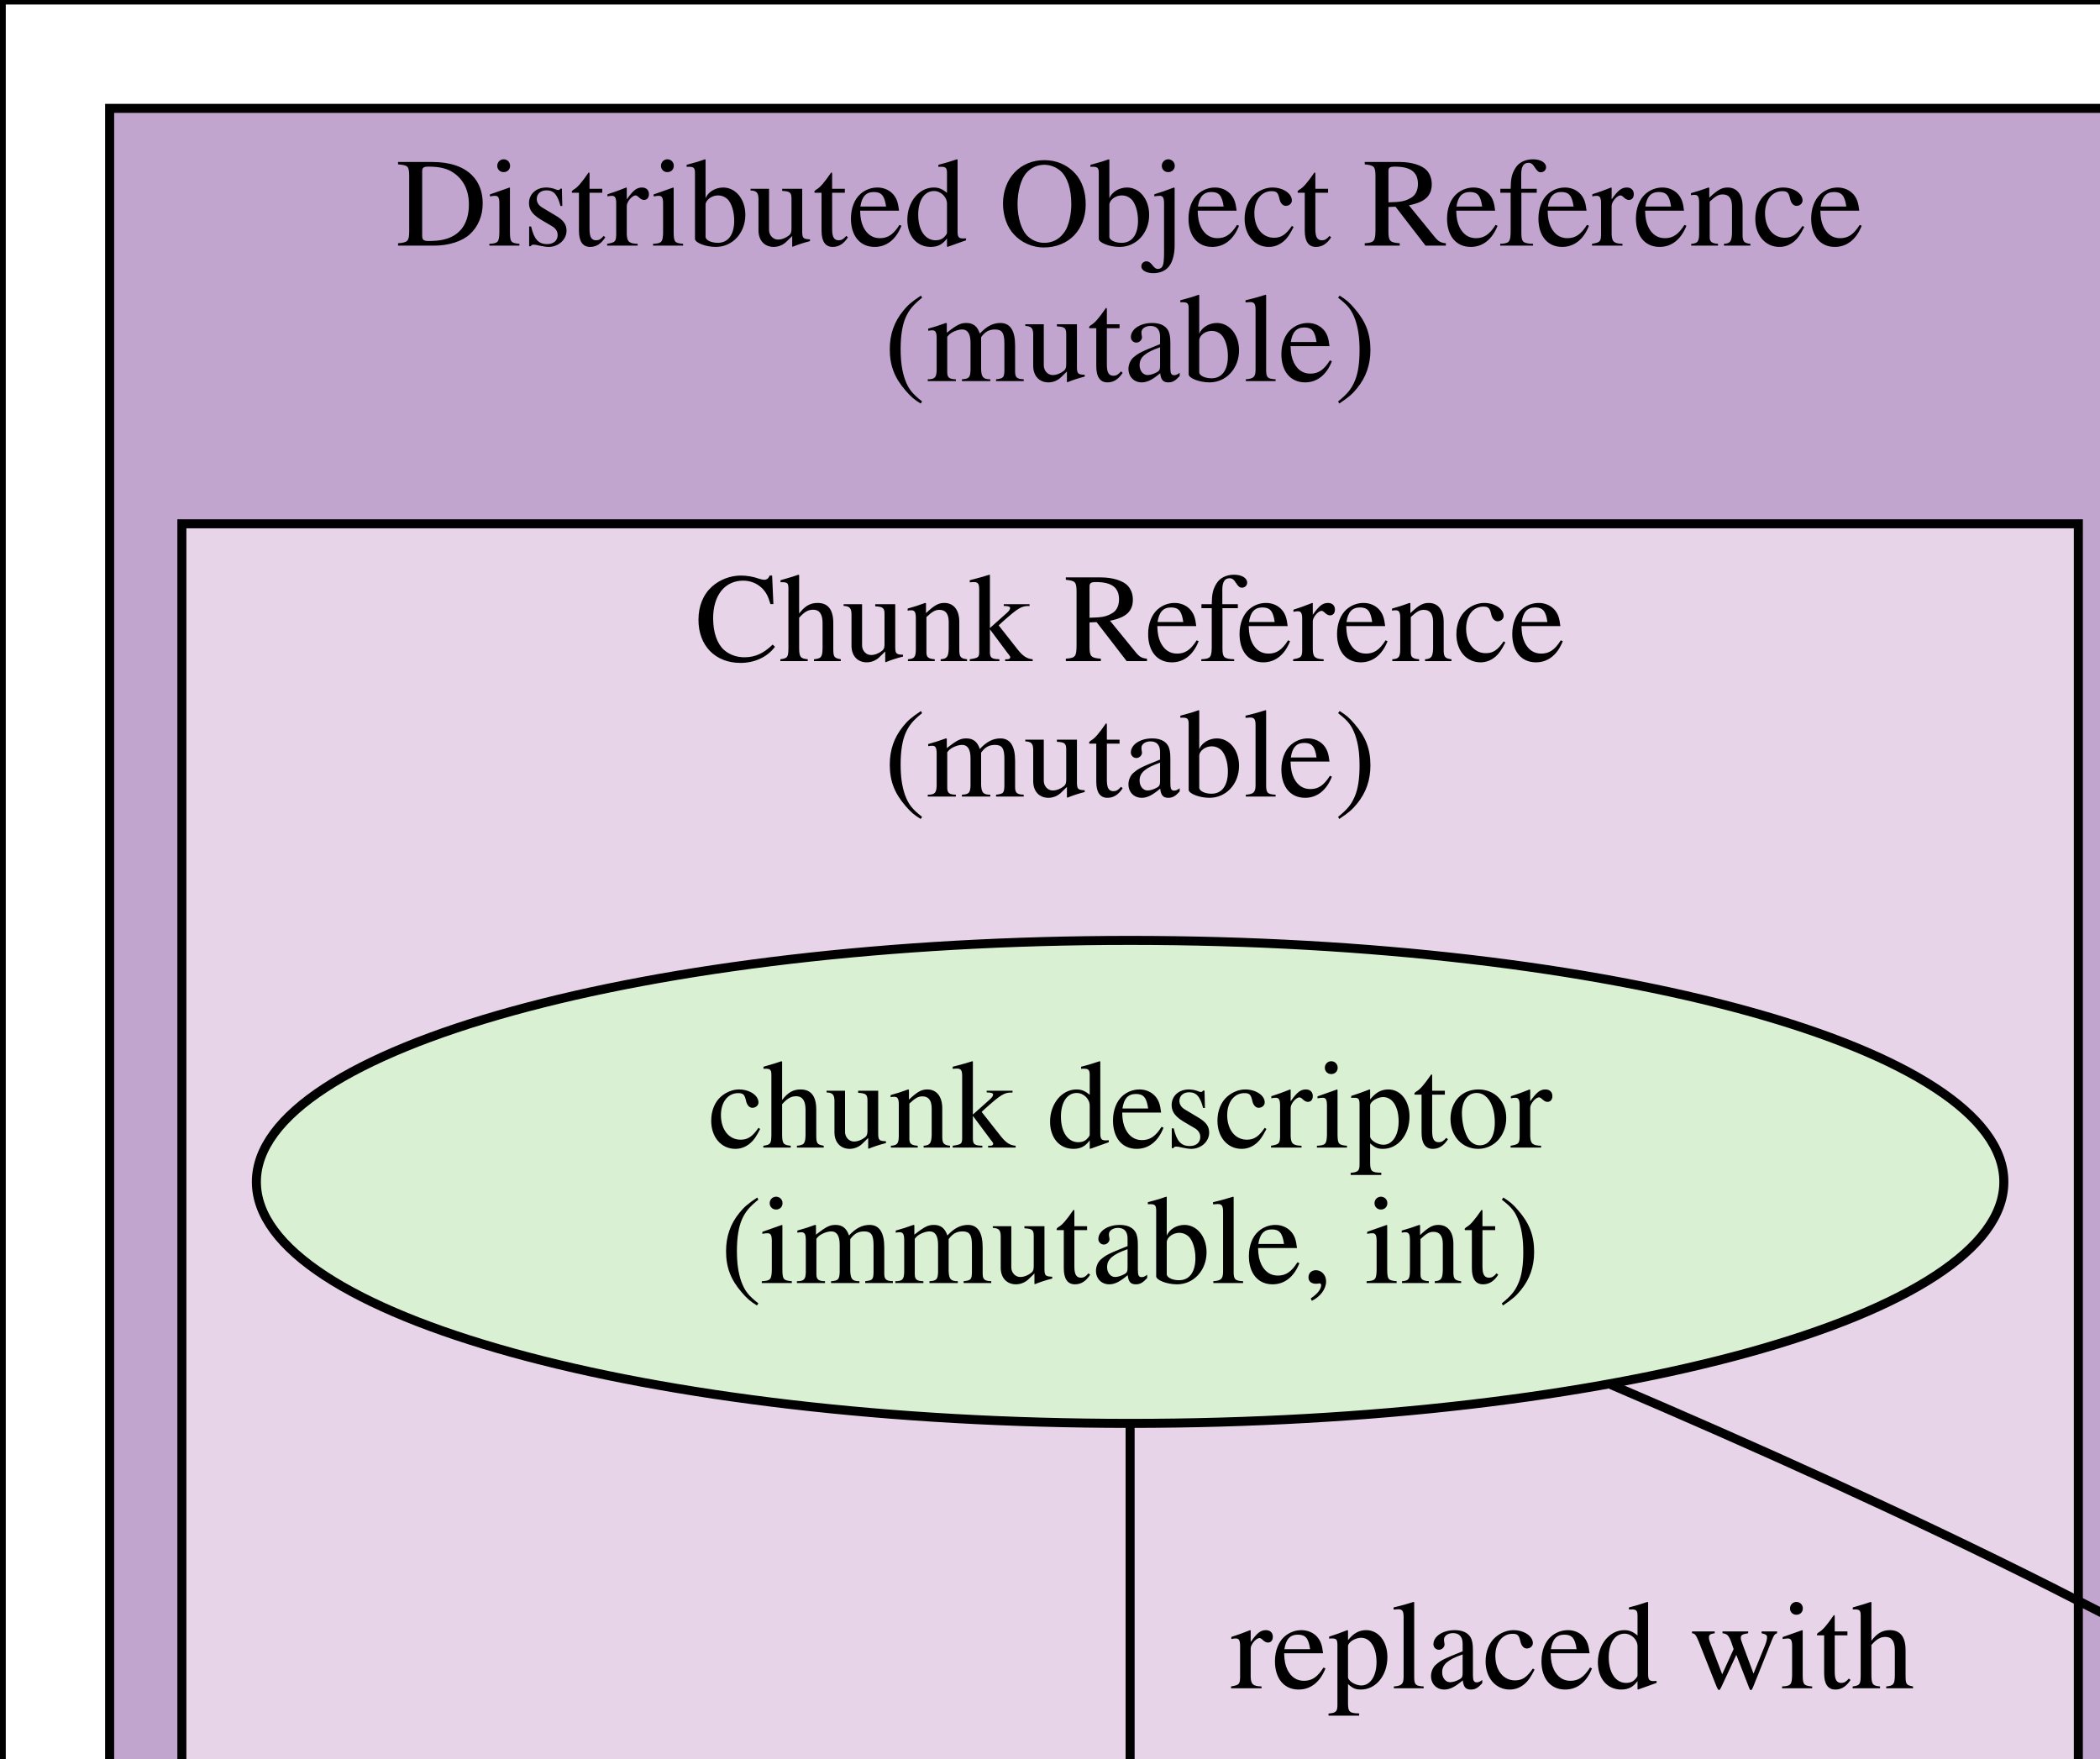
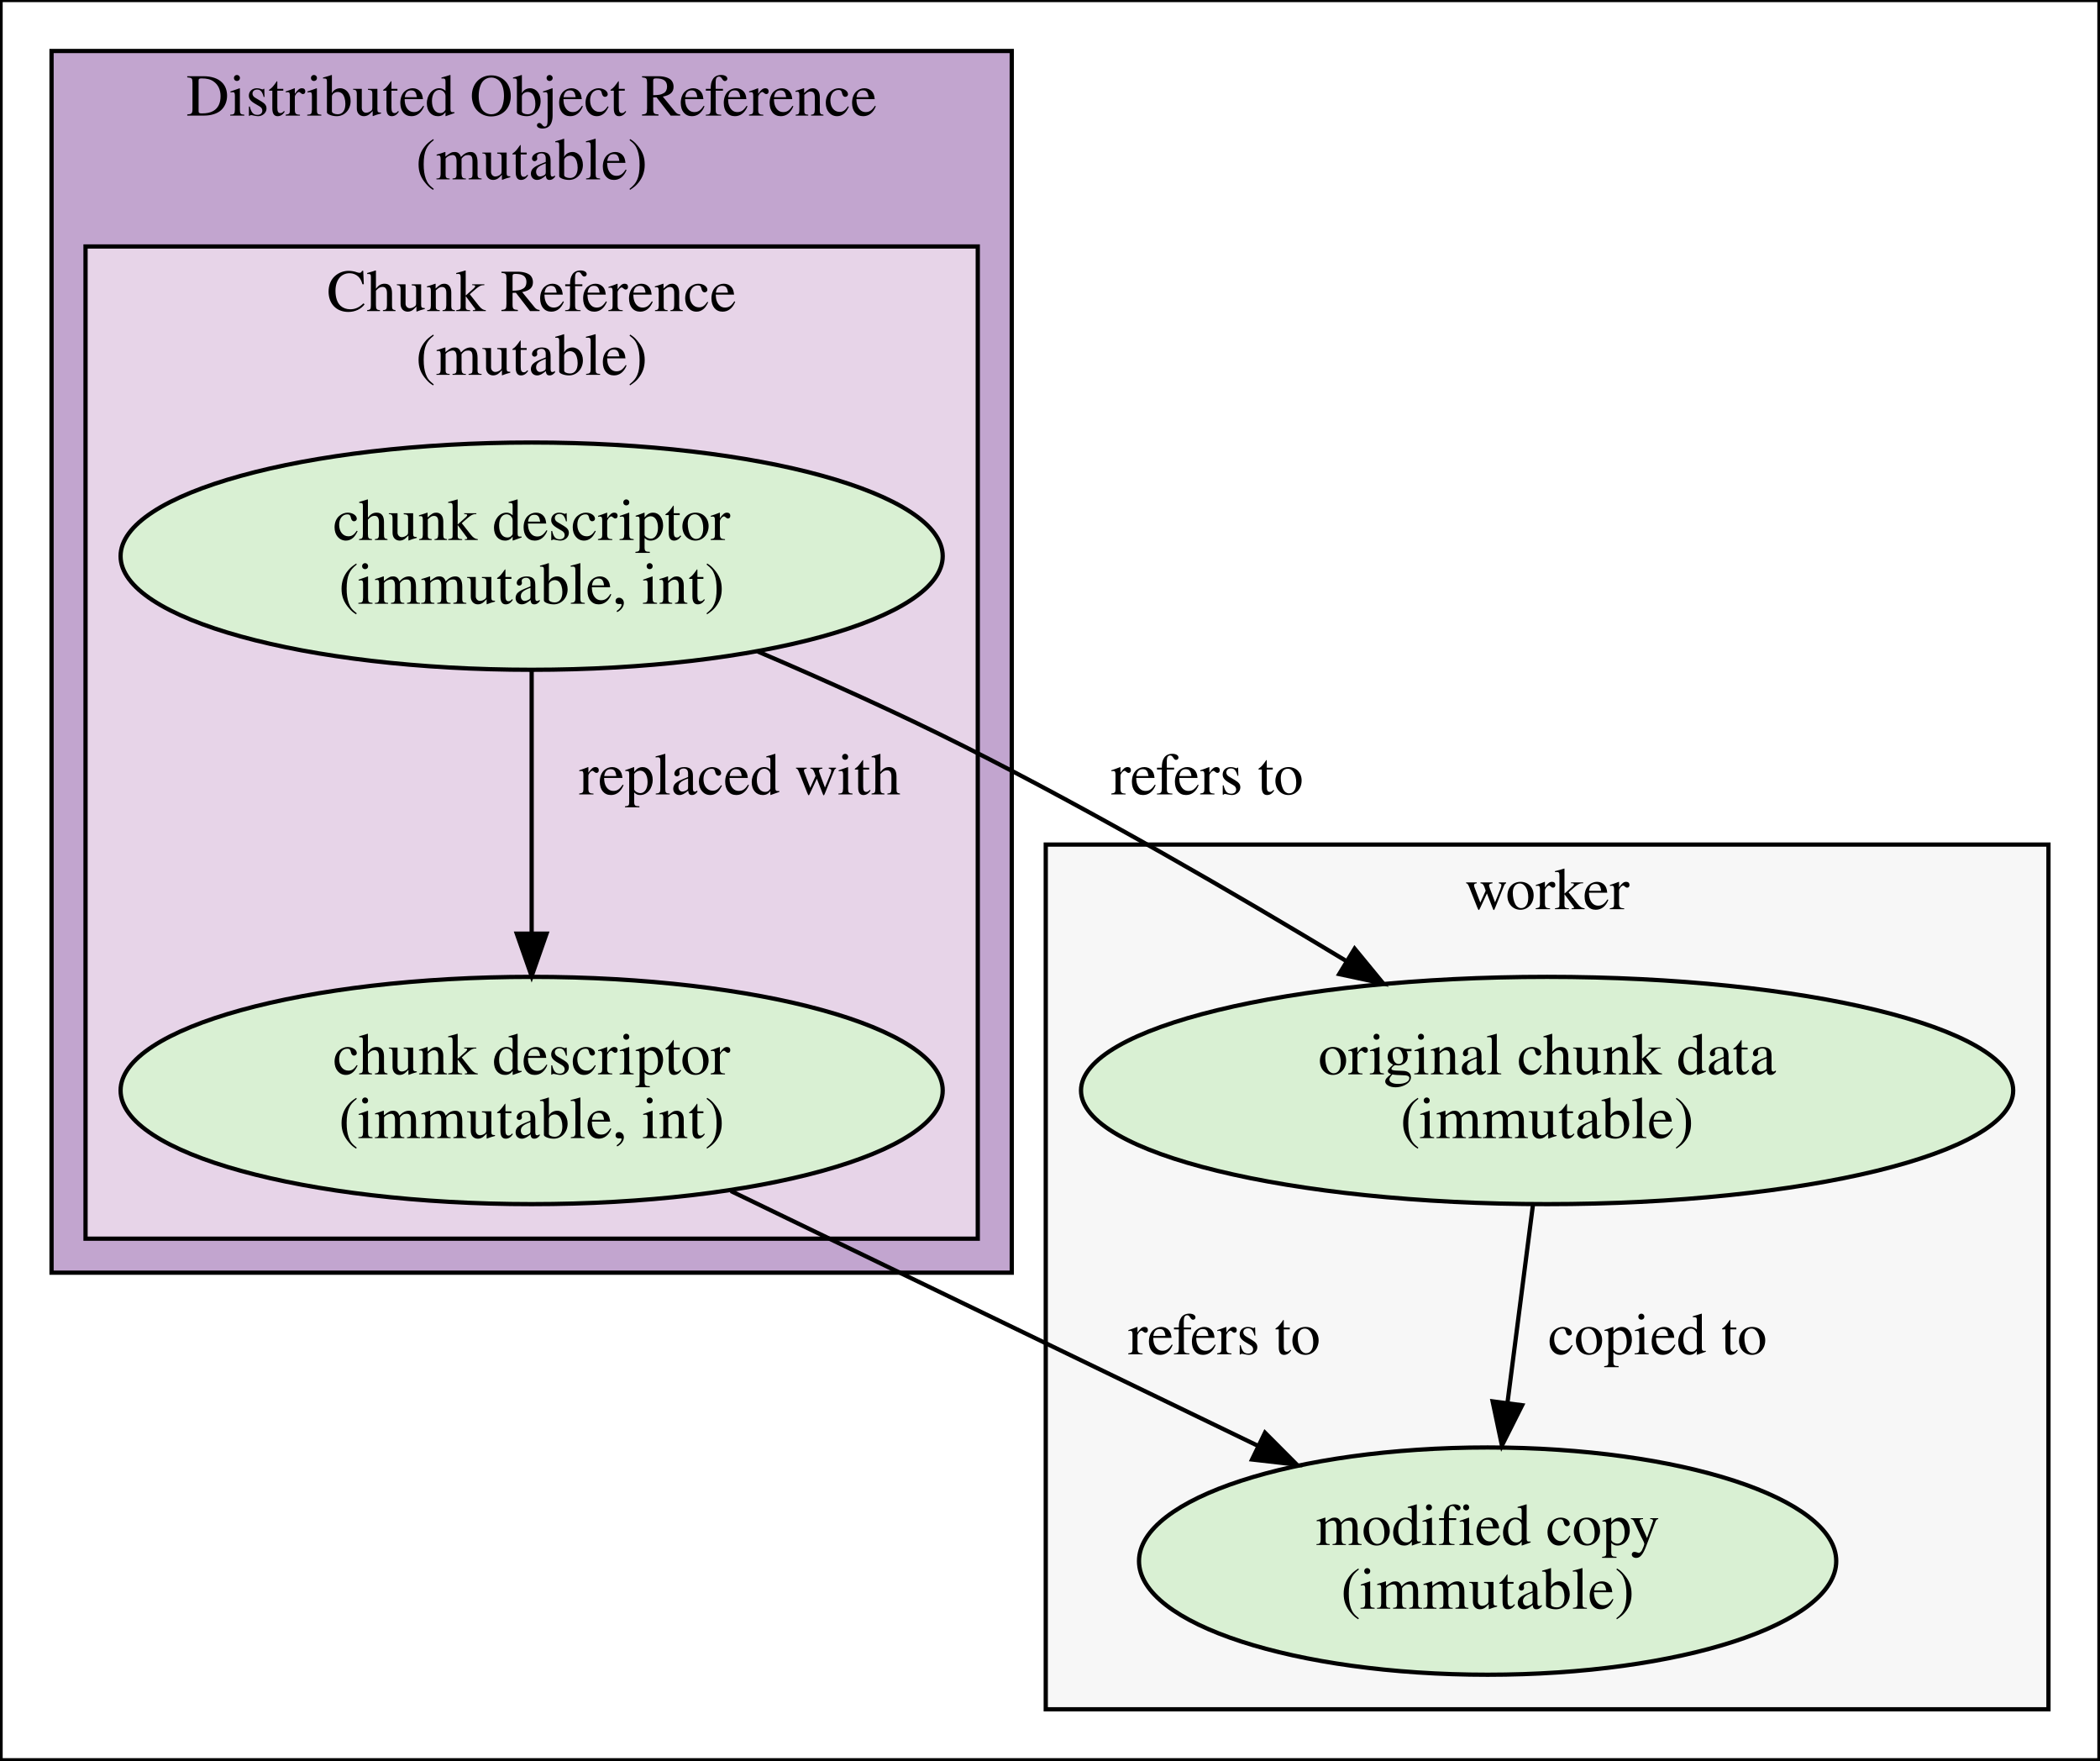
- <svg xmlns="http://www.w3.org/2000/svg" width="400pt" height="335pt" viewBox="0.00 0.00 288.00 241.49">
-   <g id="graph0" class="graph" transform="scale(1.24 1.24) rotate(0) translate(4 410.22)">
+ <svg xmlns="http://www.w3.org/2000/svg" width="494pt" height="414pt" viewBox="0.00 0.00 494.00 414.22">
+   <g id="graph0" class="graph" transform="scale(1 1) rotate(0) translate(4 410.22)">
    <polygon fill="white" stroke="#000000" points="-4,4 -4,-410.22 490,-410.22 490,4 -4,4" />
    <g id="clust1" class="cluster">
      <polygon fill="#c2a5cf" stroke="black" points="8,-110.74 8,-398.22 234,-398.22 234,-110.74 8,-110.74" />
      <text text-anchor="middle" x="121" y="-383.02" font-family="Times,serif" font-size="14.00">Distributed Object Reference</text>
      <text text-anchor="middle" x="121" y="-368.02" font-family="Times,serif" font-size="14.00">(mutable)</text>
    </g>
    <g id="clust2" class="cluster">
      <polygon fill="#e7d4e8" stroke="black" points="16,-118.74 16,-352.22 226,-352.22 226,-118.74 16,-118.74" />
      <text text-anchor="middle" x="121" y="-337.02" font-family="Times,serif" font-size="14.00">Chunk Reference</text>
      <text text-anchor="middle" x="121" y="-322.02" font-family="Times,serif" font-size="14.00">(mutable)</text>
    </g>
    <g id="clust3" class="cluster">
      <polygon fill="#f7f7f7" stroke="black" points="242,-8 242,-211.48 478,-211.48 478,-8 242,-8" />
      <text text-anchor="middle" x="360" y="-196.28" font-family="Times,serif" font-size="14.00">worker</text>
    </g>
    <g id="node1" class="node">
      <ellipse fill="#d9f0d3" stroke="black" cx="121" cy="-279.35" rx="96.75" ry="26.74" />
      <text text-anchor="middle" x="121" y="-283.15" font-family="Times,serif" font-size="14.00">chunk descriptor</text>
      <text text-anchor="middle" x="121" y="-268.15" font-family="Times,serif" font-size="14.00">(immutable, int)</text>
    </g>
    <g id="node2" class="node">
      <ellipse fill="#d9f0d3" stroke="black" cx="121" cy="-153.61" rx="96.75" ry="26.74" />
      <text text-anchor="middle" x="121" y="-157.41" font-family="Times,serif" font-size="14.00">chunk descriptor</text>
      <text text-anchor="middle" x="121" y="-142.41" font-family="Times,serif" font-size="14.00">(immutable, int)</text>
    </g>
    <g id="edge3" class="edge">
      <path fill="none" stroke="black" d="M121,-252.41C121,-234.51 121,-210.47 121,-190.7" />
      <polygon fill="black" stroke="black" points="124.5,-190.52 121,-180.52 117.5,-190.52 124.5,-190.52" />
      <text text-anchor="middle" x="170" y="-223.28" font-family="Times,serif" font-size="14.00">replaced with</text>
    </g>
    <g id="node3" class="node">
      <ellipse fill="#d9f0d3" stroke="black" cx="360" cy="-153.61" rx="109.7" ry="26.74" />
      <text text-anchor="middle" x="360" y="-157.41" font-family="Times,serif" font-size="14.00">original chunk data</text>
      <text text-anchor="middle" x="360" y="-142.41" font-family="Times,serif" font-size="14.00">(immutable)</text>
    </g>
    <g id="edge1" class="edge">
      <path fill="none" stroke="black" d="M174.24,-256.9C190.11,-250.12 207.42,-242.33 223,-234.48 253.59,-219.06 286.81,-199.76 312.88,-183.99" />
      <polygon fill="black" stroke="black" points="314.7,-186.98 321.43,-178.79 311.07,-181 314.7,-186.98" />
      <text text-anchor="middle" x="280" y="-223.28" font-family="Times,serif" font-size="14.00">refers to</text>
    </g>
    <g id="node4" class="node">
      <ellipse fill="#d9f0d3" stroke="black" cx="346" cy="-42.87" rx="82.05" ry="26.74" />
      <text text-anchor="middle" x="346" y="-46.67" font-family="Times,serif" font-size="14.00">modified copy</text>
      <text text-anchor="middle" x="346" y="-31.67" font-family="Times,serif" font-size="14.00">(immutable)</text>
    </g>
    <g id="edge2" class="edge">
      <path fill="none" stroke="black" d="M167.89,-129.95C203.99,-112.5 253.93,-88.37 291.75,-70.09" />
      <polygon fill="black" stroke="black" points="293.6,-73.08 301.08,-65.58 290.56,-66.78 293.6,-73.08" />
      <text text-anchor="middle" x="284" y="-91.54" font-family="Times,serif" font-size="14.00">refers to</text>
    </g>
    <g id="edge4" class="edge">
      <path fill="none" stroke="black" d="M356.65,-126.56C354.86,-112.68 352.63,-95.37 350.68,-80.19" />
      <polygon fill="black" stroke="black" points="354.12,-79.55 349.37,-70.08 347.18,-80.45 354.12,-79.55" />
      <text text-anchor="middle" x="386" y="-91.54" font-family="Times,serif" font-size="14.00">copied to</text>
    </g>
  </g>
</svg>
